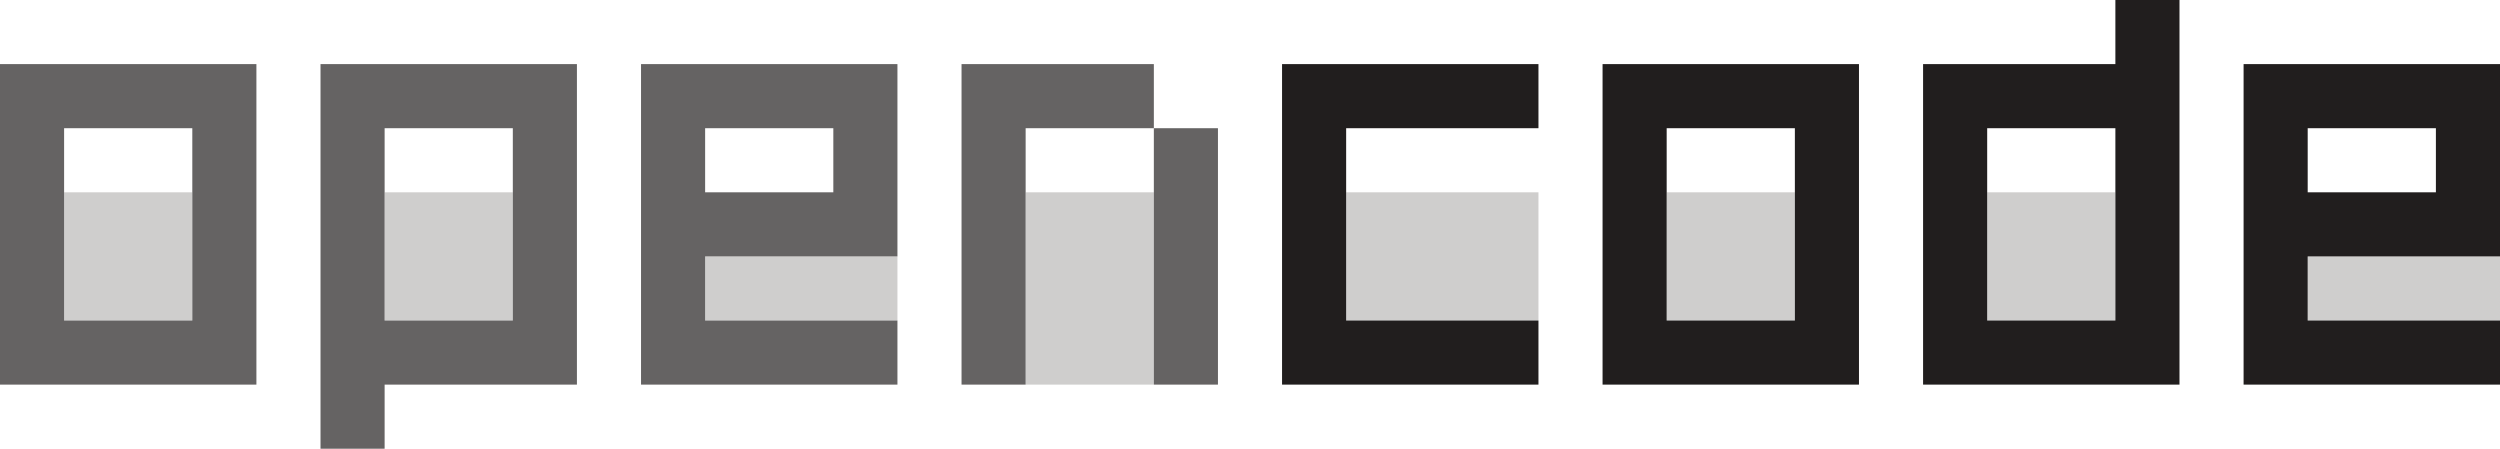
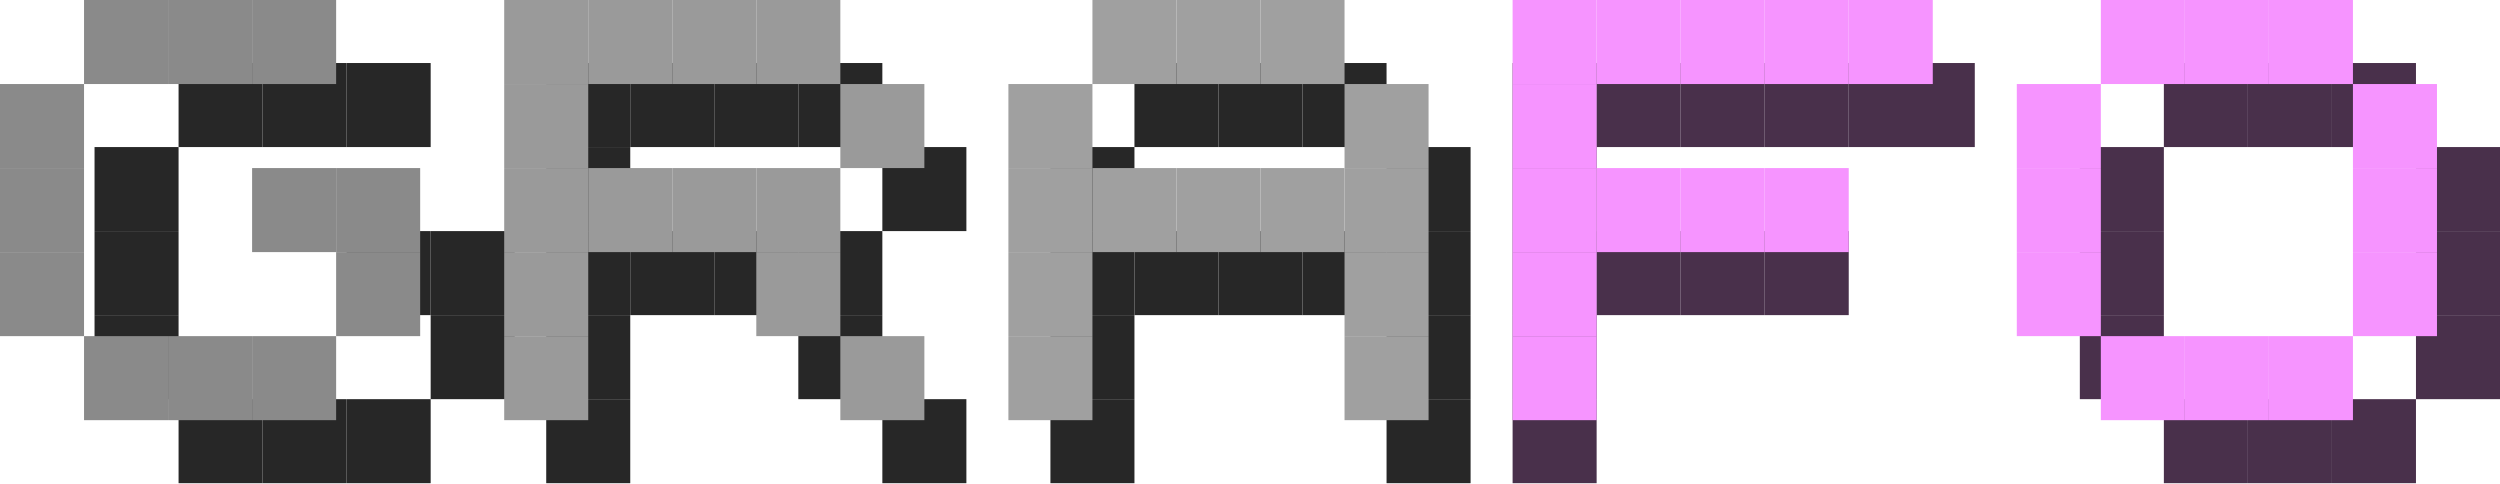
- <svg xmlns="http://www.w3.org/2000/svg" width="234" height="42" viewBox="0 0 234 42" fill="none">
-   <path d="M18 30H6V18H18V30Z" fill="#CFCECD" />
-   <path d="M18 12H6V30H18V12ZM24 36H0V6H24V36Z" fill="#656363" />
-   <path d="M48 30H36V18H48V30Z" fill="#CFCECD" />
-   <path d="M36 30H48V12H36V30ZM54 36H36V42H30V6H54V36Z" fill="#656363" />
-   <path d="M84 24V30H66V24H84Z" fill="#CFCECD" />
-   <path d="M84 24H66V30H84V36H60V6H84V24ZM66 18H78V12H66V18Z" fill="#656363" />
-   <path d="M108 36H96V18H108V36Z" fill="#CFCECD" />
-   <path d="M108 12H96V36H90V6H108V12ZM114 36H108V12H114V36Z" fill="#656363" />
-   <path d="M144 30H126V18H144V30Z" fill="#CFCECD" />
-   <path d="M144 12H126V30H144V36H120V6H144V12Z" fill="#211E1E" />
-   <path d="M168 30H156V18H168V30Z" fill="#CFCECD" />
-   <path d="M168 12H156V30H168V12ZM174 36H150V6H174V36Z" fill="#211E1E" />
-   <path d="M198 30H186V18H198V30Z" fill="#CFCECD" />
-   <path d="M198 12H186V30H198V12ZM204 36H180V6H198V0H204V36Z" fill="#211E1E" />
-   <path d="M234 24V30H216V24H234Z" fill="#CFCECD" />
-   <path d="M216 12V18H228V12H216ZM234 24H216V30H234V36H210V6H234V24Z" fill="#211E1E" />
+ <svg xmlns="http://www.w3.org/2000/svg" width="238" height="46" viewBox="0 0 238 46" fill="none">
+   <rect width="8" height="8" transform="translate(17 6)" fill="#272727" />
+   <rect width="8" height="8" transform="translate(25 6)" fill="#272727" />
+   <rect width="8" height="8" transform="translate(33 6)" fill="#272727" />
+   <rect width="8" height="8" transform="translate(9 14)" fill="#272727" />
+   <rect width="8" height="8" transform="translate(9 22)" fill="#272727" />
+   <rect width="8" height="8" transform="translate(33 22)" fill="#272727" />
+   <rect width="8" height="8" transform="translate(41 22)" fill="#272727" />
+   <rect width="8" height="8" transform="translate(9 30)" fill="#272727" />
+   <rect width="8" height="8" transform="translate(41 30)" fill="#272727" />
+   <rect width="8" height="8" transform="translate(17 38)" fill="#272727" />
+   <rect width="8" height="8" transform="translate(25 38)" fill="#272727" />
+   <rect width="8" height="8" transform="translate(33 38)" fill="#272727" />
+   <rect width="8" height="8" transform="translate(52 6)" fill="#272727" />
+   <rect width="8" height="8" transform="translate(60 6)" fill="#272727" />
+   <rect width="8" height="8" transform="translate(68 6)" fill="#272727" />
+   <rect width="8" height="8" transform="translate(76 6)" fill="#272727" />
+   <rect width="8" height="8" transform="translate(52 14)" fill="#272727" />
+   <rect width="8" height="8" transform="translate(84 14)" fill="#272727" />
+   <rect width="8" height="8" transform="translate(52 22)" fill="#272727" />
+   <rect width="8" height="8" transform="translate(60 22)" fill="#272727" />
+   <rect width="8" height="8" transform="translate(68 22)" fill="#272727" />
+   <rect width="8" height="8" transform="translate(76 22)" fill="#272727" />
+   <rect width="8" height="8" transform="translate(52 30)" fill="#272727" />
+   <rect width="8" height="8" transform="translate(76 30)" fill="#272727" />
+   <rect width="8" height="8" transform="translate(52 38)" fill="#272727" />
+   <rect width="8" height="8" transform="translate(84 38)" fill="#272727" />
+   <rect width="8" height="8" transform="translate(108 6)" fill="#272727" />
+   <rect width="8" height="8" transform="translate(116 6)" fill="#272727" />
+   <rect width="8" height="8" transform="translate(124 6)" fill="#272727" />
+   <rect width="8" height="8" transform="translate(100 14)" fill="#272727" />
+   <rect width="8" height="8" transform="translate(132 14)" fill="#272727" />
+   <rect width="8" height="8" transform="translate(100 22)" fill="#272727" />
+   <rect width="8" height="8" transform="translate(108 22)" fill="#272727" />
+   <rect width="8" height="8" transform="translate(116 22)" fill="#272727" />
+   <rect width="8" height="8" transform="translate(124 22)" fill="#272727" />
+   <rect width="8" height="8" transform="translate(132 22)" fill="#272727" />
+   <rect width="8" height="8" transform="translate(100 30)" fill="#272727" />
+   <rect width="8" height="8" transform="translate(132 30)" fill="#272727" />
+   <rect width="8" height="8" transform="translate(100 38)" fill="#272727" />
+   <rect width="8" height="8" transform="translate(132 38)" fill="#272727" />
+   <rect width="8" height="8" transform="translate(144 6)" fill="#49304B" />
+   <rect width="8" height="8" transform="translate(152 6)" fill="#49304B" />
+   <rect width="8" height="8" transform="translate(160 6)" fill="#49304B" />
+   <rect width="8" height="8" transform="translate(168 6)" fill="#49304B" />
+   <rect width="12" height="8" transform="translate(176 6)" fill="#49304B" />
+   <rect width="8" height="8" transform="translate(144 14)" fill="#49304B" />
+   <rect width="8" height="8" transform="translate(144 22)" fill="#49304B" />
+   <rect width="8" height="8" transform="translate(152 22)" fill="#49304B" />
+   <rect width="8" height="8" transform="translate(160 22)" fill="#49304B" />
+   <rect width="8" height="8" transform="translate(168 22)" fill="#49304B" />
+   <rect width="8" height="8" transform="translate(144 30)" fill="#49304B" />
+   <rect width="8" height="8" transform="translate(144 38)" fill="#49304B" />
+   <rect width="8" height="8" transform="translate(206 6)" fill="#49304B" />
+   <rect width="8" height="8" transform="translate(214 6)" fill="#49304B" />
+   <rect width="8" height="8" transform="translate(222 6)" fill="#49304B" />
+   <rect width="8" height="8" transform="translate(198 14)" fill="#49304B" />
+   <rect width="8" height="8" transform="translate(230 14)" fill="#49304B" />
+   <rect width="8" height="8" transform="translate(198 22)" fill="#49304B" />
+   <rect width="8" height="8" transform="translate(230 22)" fill="#49304B" />
+   <rect width="8" height="8" transform="translate(198 30)" fill="#49304B" />
+   <rect width="8" height="8" transform="translate(230 30)" fill="#49304B" />
+   <rect width="8" height="8" transform="translate(206 38)" fill="#49304B" />
+   <rect width="8" height="8" transform="translate(214 38)" fill="#49304B" />
+   <rect width="8" height="8" transform="translate(222 38)" fill="#49304B" />
+   <rect width="8" height="8" transform="translate(8)" fill="#8A8A8A" />
+   <rect width="8" height="8" transform="translate(16)" fill="#8A8A8A" />
+   <rect width="8" height="8" transform="translate(24)" fill="#8A8A8A" />
+   <rect width="8" height="8" transform="translate(0 8)" fill="#8A8A8A" />
+   <rect width="8" height="8" transform="translate(0 16)" fill="#8A8A8A" />
+   <rect width="8" height="8" transform="translate(24 16)" fill="#8A8A8A" />
+   <rect width="8" height="8" transform="translate(32 16)" fill="#8A8A8A" />
+   <rect width="8" height="8" transform="translate(0 24)" fill="#8A8A8A" />
+   <rect width="8" height="8" transform="translate(32 24)" fill="#8A8A8A" />
+   <rect width="8" height="8" transform="translate(8 32)" fill="#8A8A8A" />
+   <rect width="8" height="8" transform="translate(16 32)" fill="#8A8A8A" />
+   <rect width="8" height="8" transform="translate(24 32)" fill="#8A8A8A" />
+   <rect width="8" height="8" transform="translate(48)" fill="#9A9A9A" />
+   <rect width="8" height="8" transform="translate(56)" fill="#9A9A9A" />
+   <rect width="8" height="8" transform="translate(64)" fill="#9A9A9A" />
+   <rect width="8" height="8" transform="translate(72)" fill="#9A9A9A" />
+   <rect width="8" height="8" transform="translate(48 8)" fill="#9A9A9A" />
+   <rect width="8" height="8" transform="translate(80 8)" fill="#9A9A9A" />
+   <rect width="8" height="8" transform="translate(48 16)" fill="#9A9A9A" />
+   <rect width="8" height="8" transform="translate(56 16)" fill="#9A9A9A" />
+   <rect width="8" height="8" transform="translate(64 16)" fill="#9A9A9A" />
+   <rect width="8" height="8" transform="translate(72 16)" fill="#9A9A9A" />
+   <rect width="8" height="8" transform="translate(48 24)" fill="#9A9A9A" />
+   <rect width="8" height="8" transform="translate(72 24)" fill="#9A9A9A" />
+   <rect width="8" height="8" transform="translate(48 32)" fill="#9A9A9A" />
+   <rect width="8" height="8" transform="translate(80 32)" fill="#9A9A9A" />
+   <rect width="8" height="8" transform="translate(104)" fill="#A0A0A0" />
+   <rect width="8" height="8" transform="translate(112)" fill="#A0A0A0" />
+   <rect width="8" height="8" transform="translate(120)" fill="#A0A0A0" />
+   <rect width="8" height="8" transform="translate(96 8)" fill="#A0A0A0" />
+   <rect width="8" height="8" transform="translate(128 8)" fill="#A0A0A0" />
+   <rect width="8" height="8" transform="translate(96 16)" fill="#A0A0A0" />
+   <rect width="8" height="8" transform="translate(104 16)" fill="#A0A0A0" />
+   <rect width="8" height="8" transform="translate(112 16)" fill="#A0A0A0" />
+   <rect width="8" height="8" transform="translate(120 16)" fill="#A0A0A0" />
+   <rect width="8" height="8" transform="translate(128 16)" fill="#A0A0A0" />
+   <rect width="8" height="8" transform="translate(96 24)" fill="#A0A0A0" />
+   <rect width="8" height="8" transform="translate(128 24)" fill="#A0A0A0" />
+   <rect width="8" height="8" transform="translate(96 32)" fill="#A0A0A0" />
+   <rect width="8" height="8" transform="translate(128 32)" fill="#A0A0A0" />
+   <rect width="8" height="8" transform="translate(144)" fill="#F694FF" />
+   <rect width="8" height="8" transform="translate(152)" fill="#F694FF" />
+   <rect width="8" height="8" transform="translate(160)" fill="#F694FF" />
+   <rect width="8" height="8" transform="translate(168)" fill="#F694FF" />
+   <rect width="8" height="8" transform="translate(176)" fill="#F694FF" />
+   <rect width="8" height="8" transform="translate(144 8)" fill="#F694FF" />
+   <rect width="8" height="8" transform="translate(144 16)" fill="#F694FF" />
+   <rect width="8" height="8" transform="translate(152 16)" fill="#F694FF" />
+   <rect width="8" height="8" transform="translate(160 16)" fill="#F694FF" />
+   <rect width="8" height="8" transform="translate(168 16)" fill="#F694FF" />
+   <rect width="8" height="8" transform="translate(144 24)" fill="#F694FF" />
+   <rect width="8" height="8" transform="translate(144 32)" fill="#F694FF" />
+   <rect width="8" height="8" transform="translate(200)" fill="#F694FF" />
+   <rect width="8" height="8" transform="translate(208)" fill="#F694FF" />
+   <rect width="8" height="8" transform="translate(216)" fill="#F694FF" />
+   <rect width="8" height="8" transform="translate(192 8)" fill="#F694FF" />
+   <rect width="8" height="8" transform="translate(224 8)" fill="#F694FF" />
+   <rect width="8" height="8" transform="translate(192 16)" fill="#F694FF" />
+   <rect width="8" height="8" transform="translate(224 16)" fill="#F694FF" />
+   <rect width="8" height="8" transform="translate(192 24)" fill="#F694FF" />
+   <rect width="8" height="8" transform="translate(224 24)" fill="#F694FF" />
+   <rect width="8" height="8" transform="translate(200 32)" fill="#F694FF" />
+   <rect width="8" height="8" transform="translate(208 32)" fill="#F694FF" />
+   <rect width="8" height="8" transform="translate(216 32)" fill="#F694FF" />
</svg>
